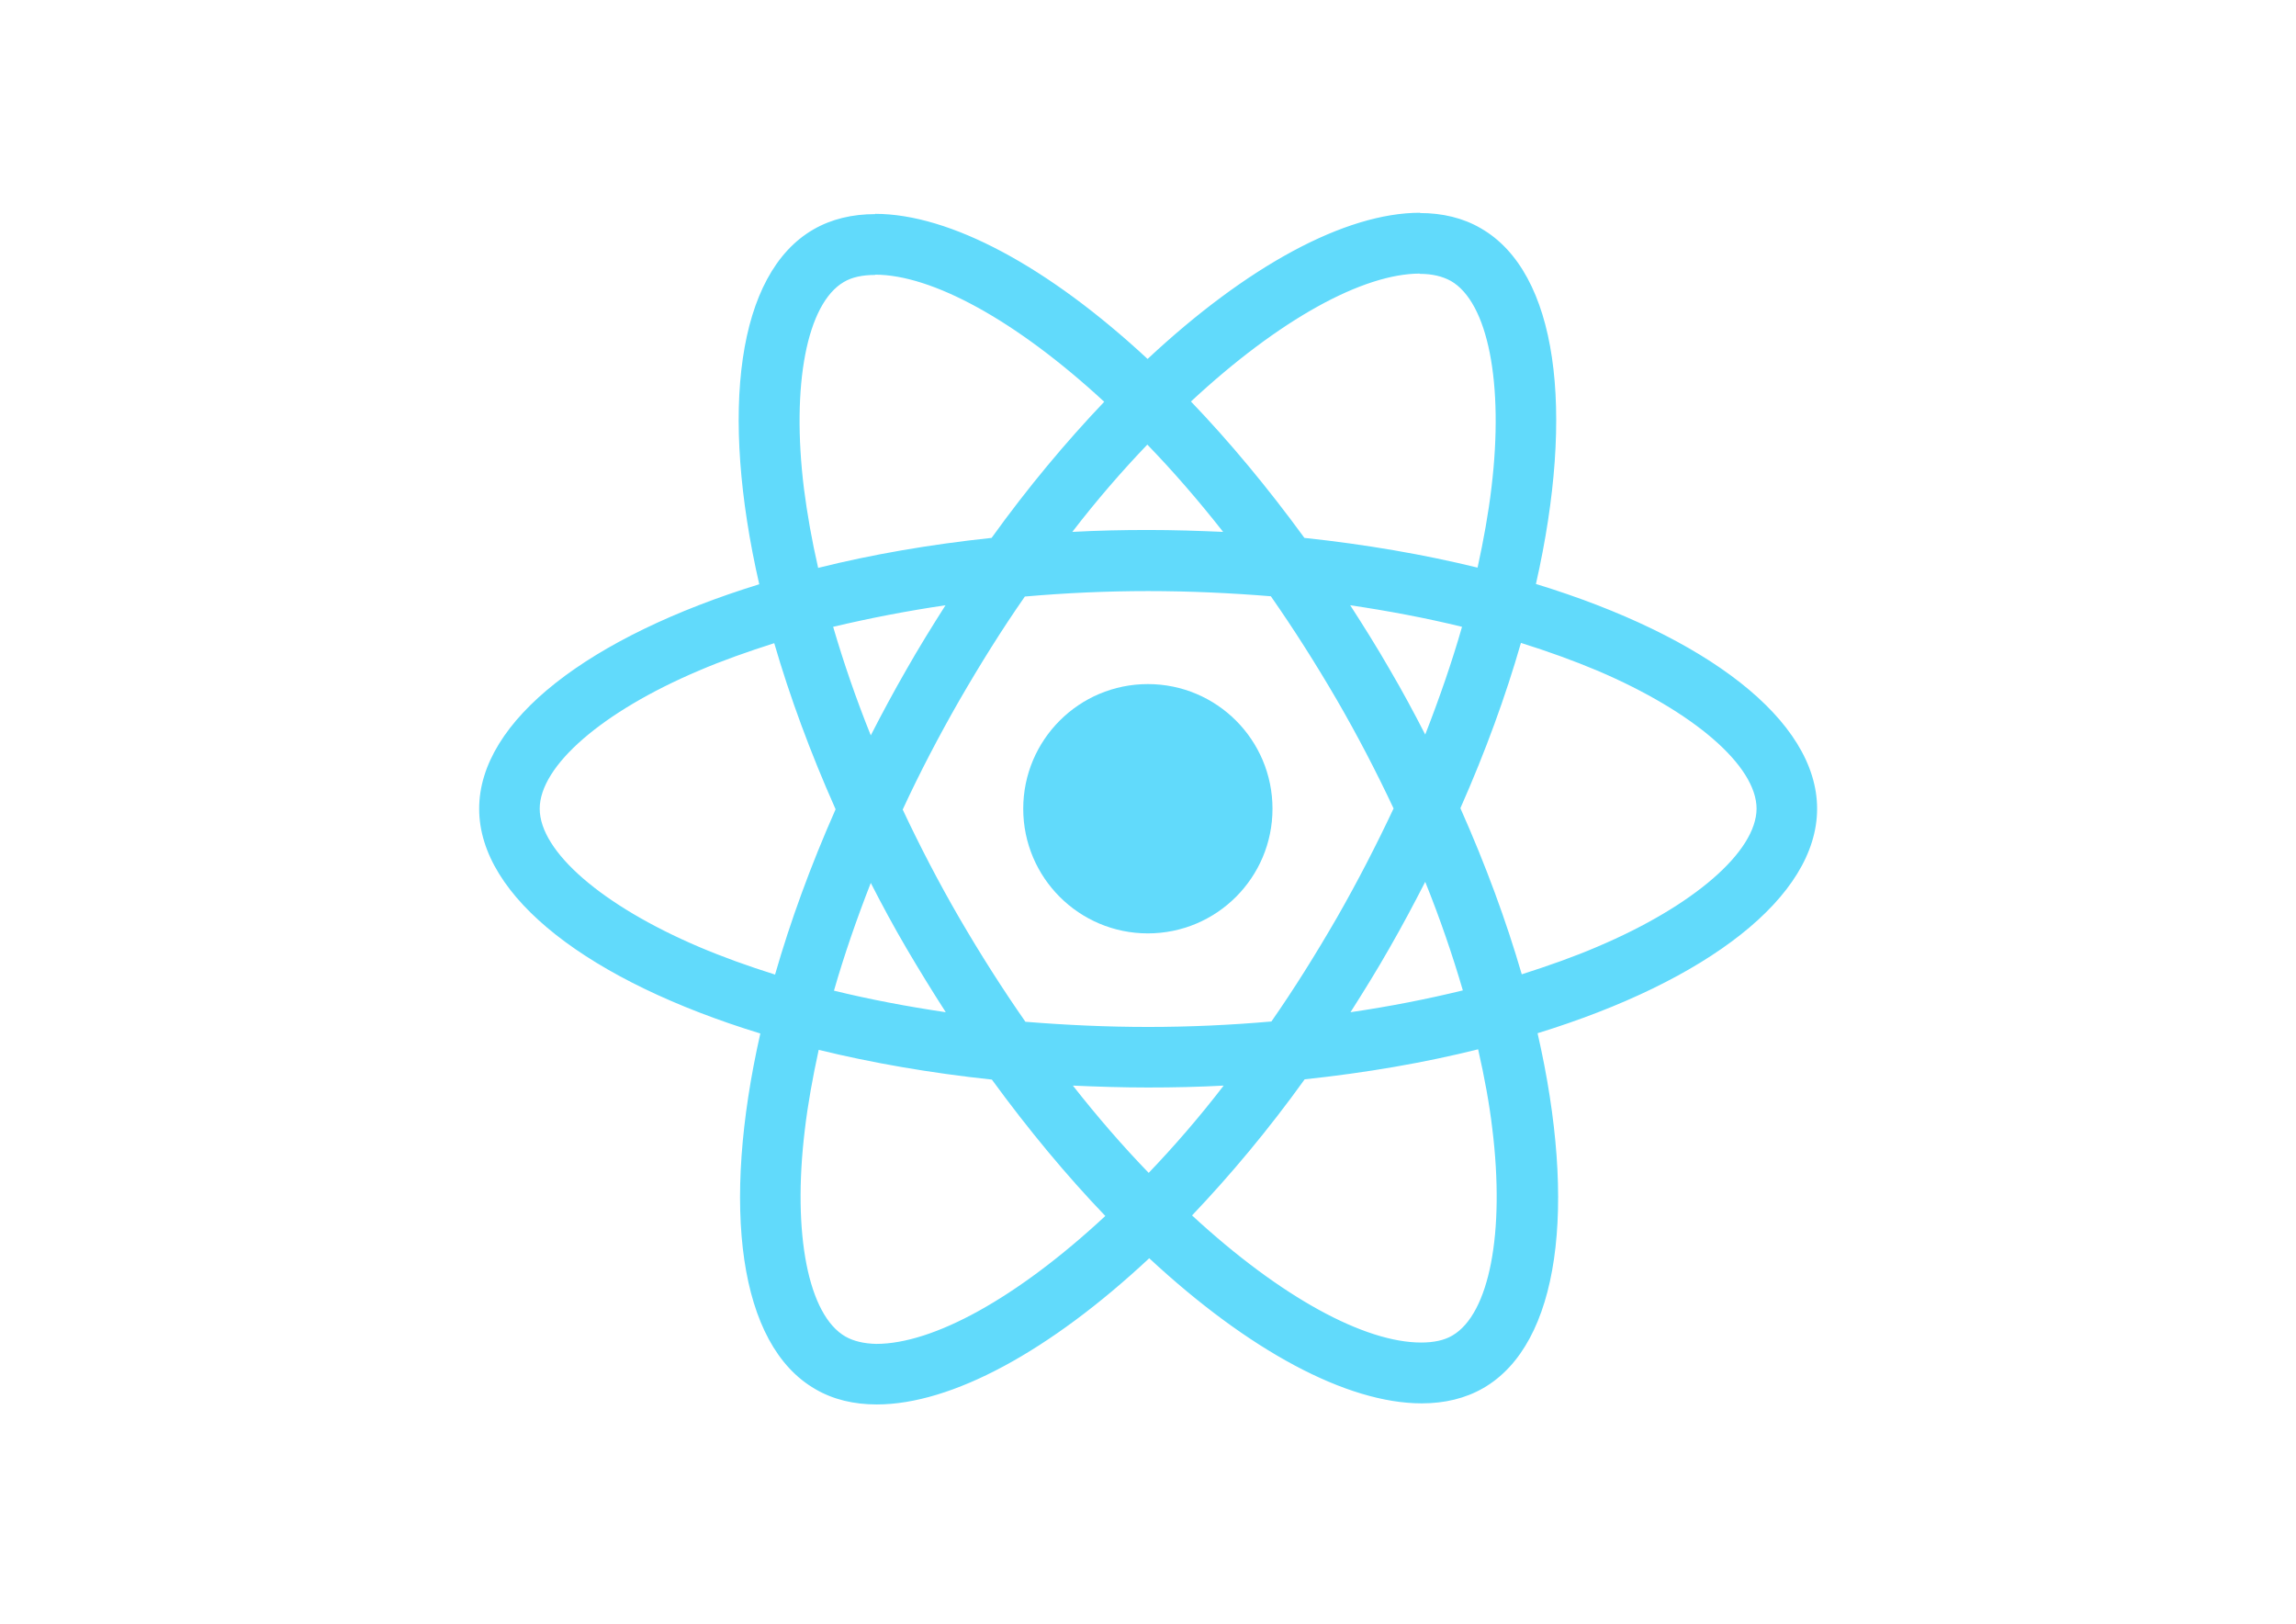
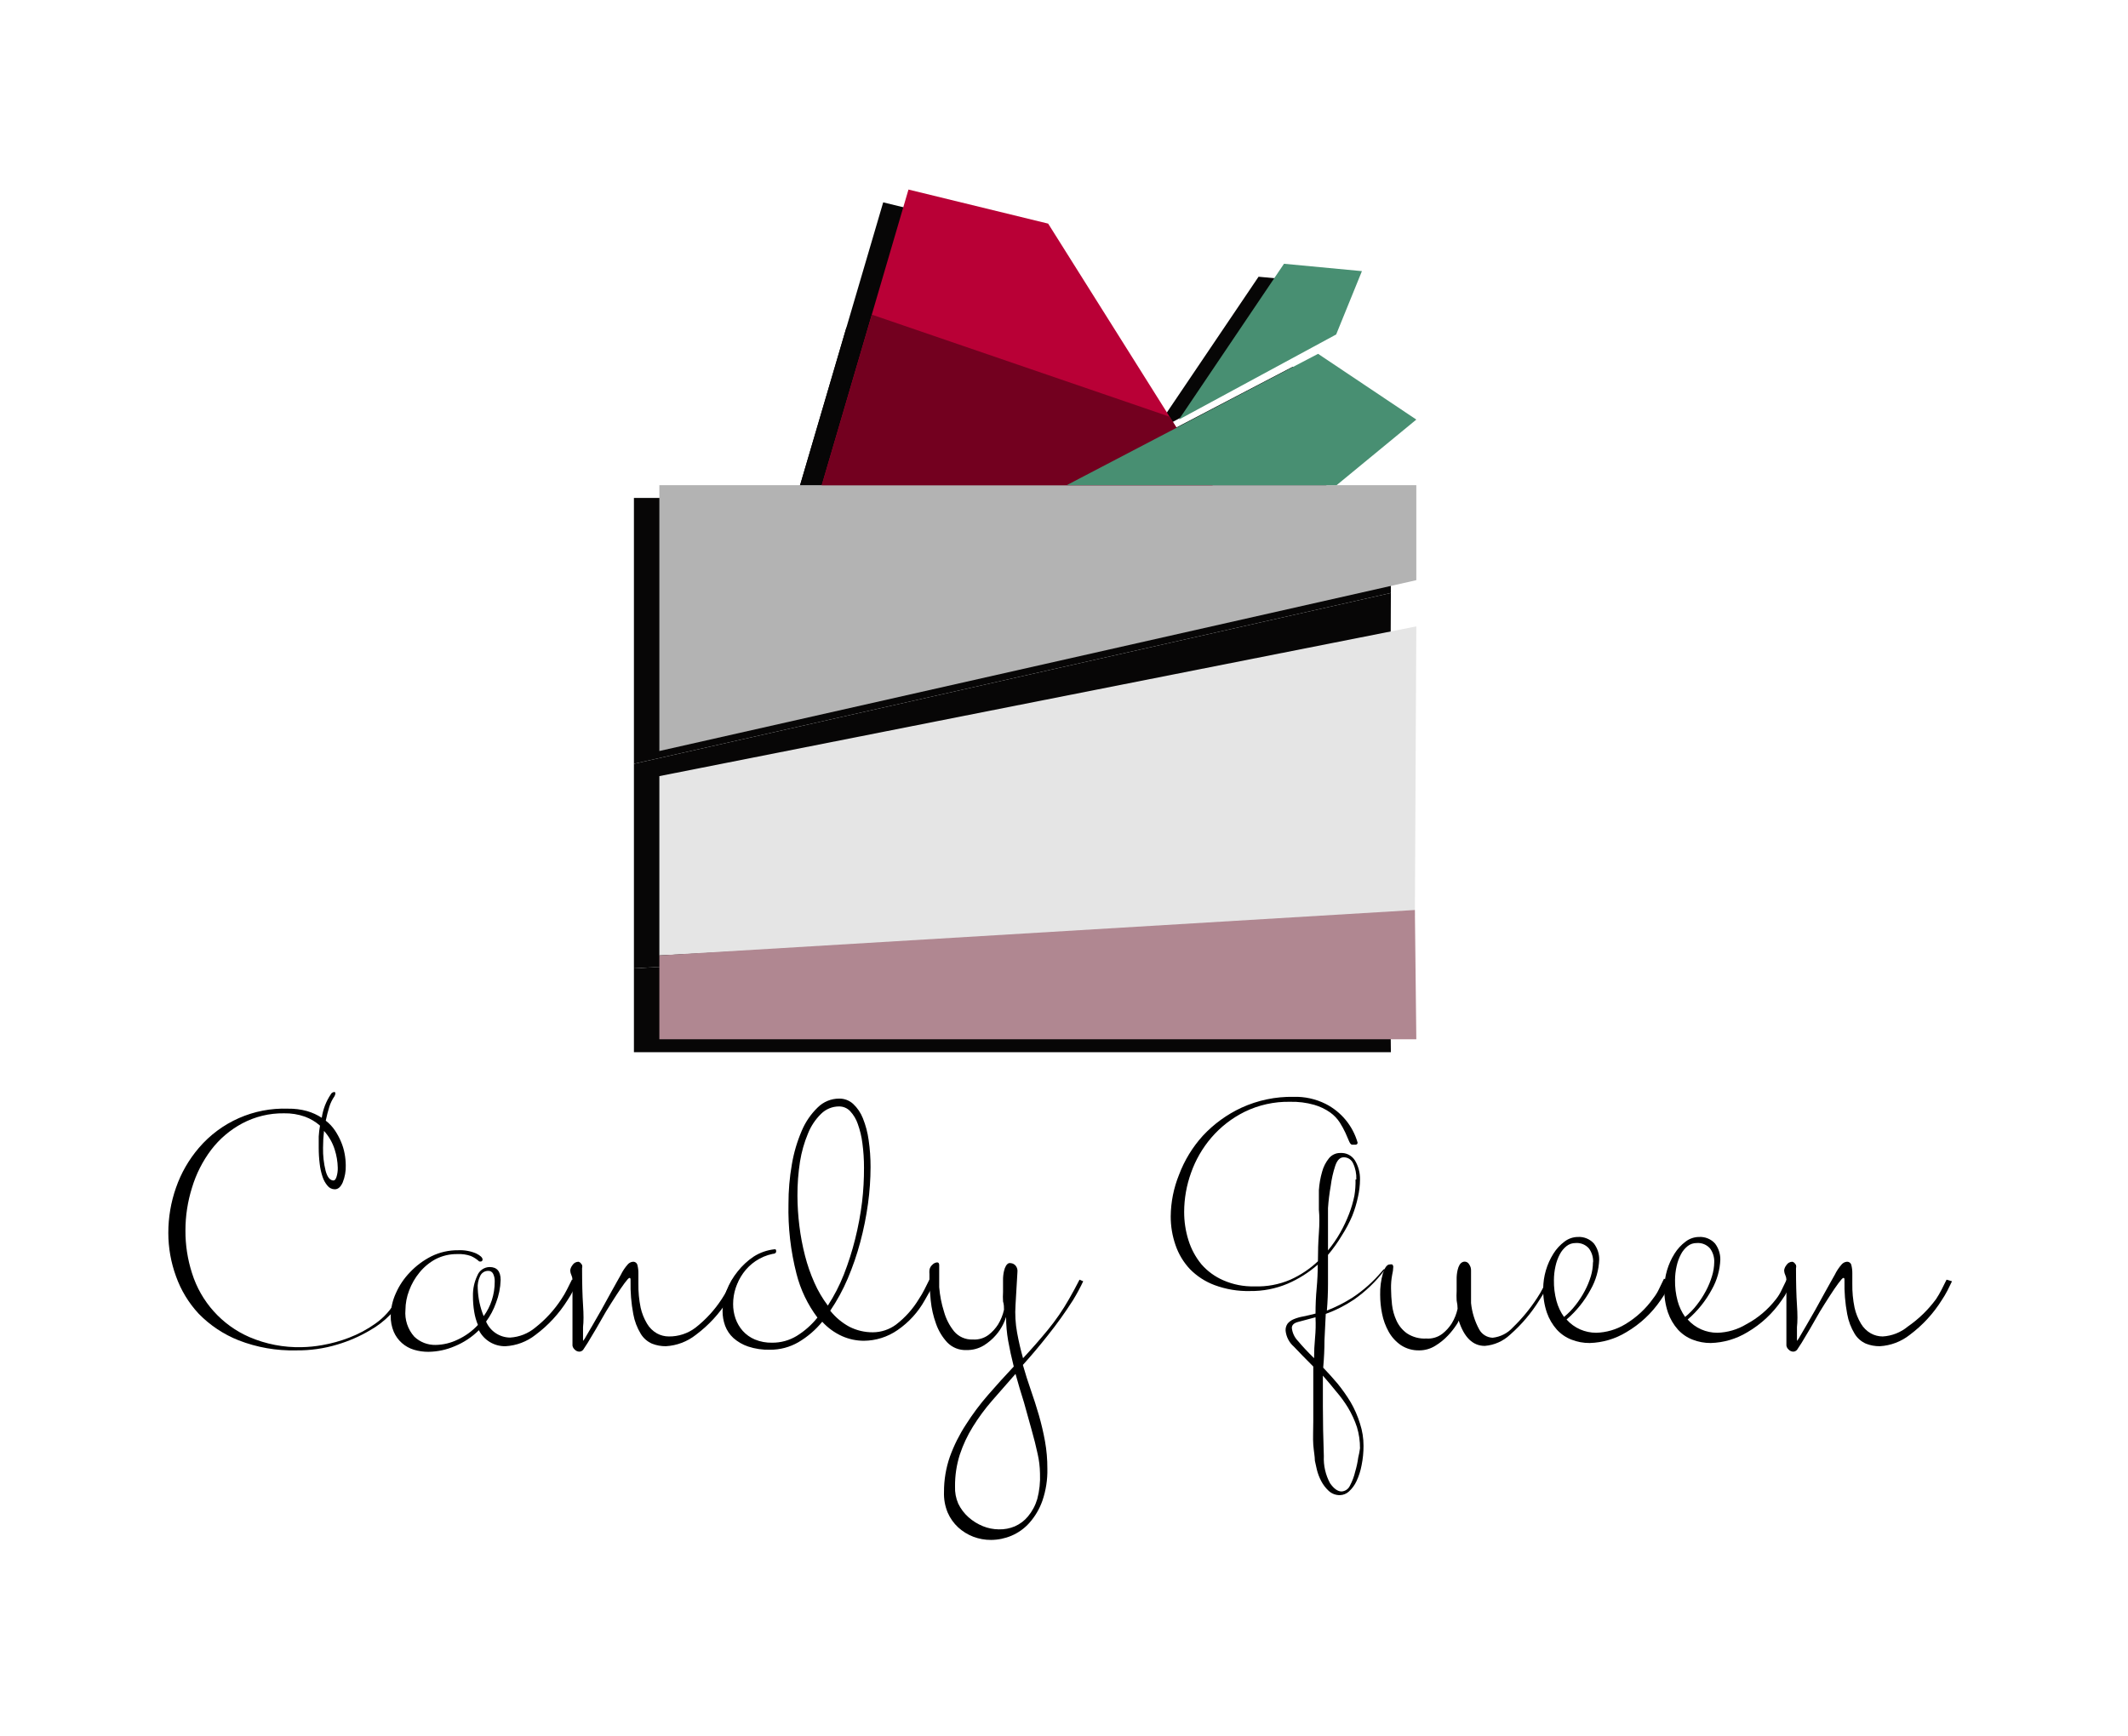
- <svg xmlns="http://www.w3.org/2000/svg" viewBox="0 0 841.9 595.3">
-   <g fill="#61DAFB">
-     <path d="M666.3 296.5c0-32.5-40.7-63.3-103.1-82.4 14.4-63.6 8-114.2-20.2-130.4-6.5-3.8-14.1-5.6-22.4-5.6v22.3c4.6 0 8.3.9 11.4 2.6 13.6 7.8 19.5 37.5 14.9 75.7-1.1 9.4-2.9 19.3-5.1 29.4-19.6-4.8-41-8.5-63.5-10.9-13.5-18.5-27.5-35.3-41.6-50 32.6-30.3 63.2-46.9 84-46.9V78c-27.5 0-63.5 19.6-99.9 53.6-36.4-33.8-72.4-53.2-99.9-53.2v22.3c20.7 0 51.4 16.5 84 46.6-14 14.7-28 31.4-41.3 49.9-22.6 2.4-44 6.1-63.6 11-2.3-10-4-19.7-5.2-29-4.7-38.2 1.1-67.9 14.6-75.8 3-1.8 6.9-2.6 11.5-2.6V78.5c-8.4 0-16 1.8-22.6 5.6-28.1 16.2-34.4 66.7-19.9 130.1-62.2 19.2-102.7 49.9-102.7 82.3 0 32.5 40.7 63.3 103.1 82.4-14.4 63.6-8 114.2 20.2 130.4 6.5 3.8 14.1 5.6 22.5 5.6 27.5 0 63.5-19.6 99.9-53.6 36.4 33.8 72.4 53.2 99.9 53.2 8.4 0 16-1.8 22.6-5.6 28.1-16.2 34.4-66.7 19.9-130.1 62-19.1 102.5-49.9 102.5-82.3zm-130.2-66.7c-3.7 12.9-8.3 26.2-13.5 39.5-4.1-8-8.4-16-13.1-24-4.6-8-9.5-15.8-14.4-23.4 14.2 2.1 27.9 4.7 41 7.9zm-45.8 106.5c-7.8 13.5-15.8 26.3-24.1 38.2-14.9 1.3-30 2-45.2 2-15.1 0-30.2-.7-45-1.9-8.3-11.9-16.4-24.6-24.2-38-7.6-13.1-14.5-26.4-20.8-39.8 6.2-13.4 13.2-26.8 20.7-39.9 7.8-13.5 15.8-26.3 24.1-38.2 14.9-1.3 30-2 45.2-2 15.1 0 30.2.7 45 1.9 8.3 11.9 16.4 24.6 24.2 38 7.6 13.1 14.5 26.4 20.8 39.8-6.3 13.4-13.2 26.8-20.7 39.9zm32.3-13c5.4 13.4 10 26.8 13.8 39.8-13.1 3.2-26.9 5.9-41.2 8 4.9-7.7 9.8-15.6 14.4-23.7 4.6-8 8.9-16.1 13-24.1zM421.2 430c-9.3-9.6-18.6-20.3-27.8-32 9 .4 18.2.7 27.5.7 9.4 0 18.7-.2 27.8-.7-9 11.7-18.3 22.4-27.5 32zm-74.4-58.9c-14.2-2.1-27.9-4.7-41-7.9 3.7-12.9 8.3-26.2 13.5-39.5 4.1 8 8.4 16 13.1 24 4.7 8 9.5 15.8 14.4 23.4zM420.7 163c9.3 9.6 18.6 20.3 27.8 32-9-.4-18.2-.7-27.5-.7-9.4 0-18.7.2-27.8.7 9-11.7 18.3-22.4 27.5-32zm-74 58.9c-4.9 7.7-9.8 15.6-14.4 23.7-4.6 8-8.9 16-13 24-5.4-13.4-10-26.8-13.8-39.8 13.1-3.1 26.9-5.8 41.2-7.9zm-90.5 125.2c-35.4-15.1-58.3-34.9-58.3-50.6 0-15.7 22.9-35.6 58.3-50.6 8.6-3.7 18-7 27.7-10.1 5.7 19.6 13.2 40 22.5 60.9-9.2 20.8-16.6 41.1-22.2 60.6-9.9-3.1-19.3-6.5-28-10.2zM310 490c-13.6-7.8-19.5-37.5-14.9-75.7 1.1-9.4 2.9-19.3 5.1-29.4 19.6 4.8 41 8.5 63.5 10.9 13.5 18.5 27.5 35.3 41.6 50-32.6 30.3-63.2 46.9-84 46.9-4.5-.1-8.3-1-11.3-2.7zm237.2-76.2c4.7 38.2-1.1 67.9-14.6 75.8-3 1.8-6.9 2.6-11.5 2.6-20.7 0-51.4-16.5-84-46.6 14-14.7 28-31.4 41.3-49.9 22.6-2.4 44-6.1 63.6-11 2.3 10.1 4.1 19.8 5.2 29.1zm38.5-66.7c-8.6 3.7-18 7-27.7 10.1-5.7-19.6-13.2-40-22.5-60.9 9.2-20.8 16.6-41.1 22.2-60.6 9.9 3.1 19.3 6.5 28.1 10.2 35.4 15.1 58.3 34.9 58.3 50.6-.1 15.7-23 35.6-58.4 50.6zM320.8 78.4z" />
-     <circle cx="420.9" cy="296.5" r="45.7" />
-     <path d="M520.5 78.1z" />
-   </g>
+ <svg xmlns="http://www.w3.org/2000/svg" id="Layer_1" data-name="Layer 1" viewBox="0 0 133 108.5">
+   <polygon points="86.93 37.07 86.93 31.13 39.62 31.13 39.62 47.75 86.93 37.07" style="fill:#070606" />
+   <polygon points="39.62 47.75 86.93 37.07 86.84 57.69 39.62 60.54 39.62 47.75" style="fill:#070606" />
+   <polygon points="39.62 60.54 86.84 57.69 86.93 65.78 39.62 65.78 39.62 60.54" style="fill:#070606" />
+   <polygon points="74.2 31.13 63.92 14.78 55.2 12.65 49.77 31.13 74.2 31.13" style="fill:#070606" />
+   <polygon points="71.51 26.86 52.9 20.47 49.77 31.13 74.2 31.13 71.51 26.86" style="fill:#070606" />
+   <polygon points="65.08 31.13 80.79 22.93 86.93 27.03 81.95 31.13 65.08 31.13" style="fill:#070606" />
+   <polygon points="72.09 27.03 78.66 17.3 83.53 17.75 81.92 21.71 72.09 27.03" style="fill:#070606" />
+   <polygon points="88.52 36.27 88.52 30.33 41.21 30.33 41.21 46.95 88.52 36.27" style="fill:#b3b3b3" />
+   <polygon points="41.21 48.52 88.52 39.16 88.43 57.24 41.21 59.73 41.21 48.52" style="fill:#e5e5e5" />
+   <polygon points="41.21 59.73 88.43 56.89 88.52 64.97 41.21 64.97 41.21 59.73" style="fill:#b08791" />
+   <polygon points="75.79 30.33 65.51 13.98 56.78 11.85 51.36 30.33 75.79 30.33" style="fill:#b90036" />
+   <polygon points="73.1 26.05 54.49 19.67 51.36 30.33 75.79 30.33 73.1 26.05" style="fill:#73001f" />
+   <polygon points="66.67 30.33 82.38 22.12 88.52 26.23 83.54 30.33 66.67 30.33" style="fill:#488f72" />
+   <polygon points="73.68 26.23 80.25 16.49 85.12 16.95 83.51 20.91 73.68 26.23" style="fill:#488f72" />
+   <path d="M25,81.29a2.93,2.93,0,0,1-.6.89,5.59,5.59,0,0,1-1.3,1,9,9,0,0,1-2,.87,8.5,8.5,0,0,1-2.59.37,9.28,9.28,0,0,1-3.6-.63,7.19,7.19,0,0,1-2.5-1.67A6.76,6.76,0,0,1,11,79.79a7.91,7.91,0,0,1-.48-2.71A8.49,8.49,0,0,1,11,74.25a7.71,7.71,0,0,1,1.43-2.49A7,7,0,0,1,18,69.31a4.2,4.2,0,0,1,1.19.15,3.43,3.43,0,0,1,.92.42,3.52,3.52,0,0,1,.56-1.46.26.26,0,0,1,.21-.15c.05,0,.08,0,.08.1a.44.44,0,0,1-.06.17,2.38,2.38,0,0,0-.32.66,8.72,8.72,0,0,0-.22.86,2.6,2.6,0,0,1,.58.62,4.27,4.27,0,0,1,.38.71,3.51,3.51,0,0,1,.22.74,4.08,4.08,0,0,1,.07.72,2.63,2.63,0,0,1-.19,1.07c-.13.29-.29.43-.5.43a.58.58,0,0,1-.44-.21,1.63,1.63,0,0,1-.32-.57,3.92,3.92,0,0,1-.18-.82,7.89,7.89,0,0,1-.06-1c0-.23,0-.46,0-.7a5.79,5.79,0,0,1,.08-.68,3,3,0,0,0-.94-.56,3.69,3.69,0,0,0-1.31-.21,5.4,5.4,0,0,0-2.61.63,6,6,0,0,0-1.94,1.65A7.51,7.51,0,0,0,12,74.25a8.9,8.9,0,0,0-.41,2.68A8.53,8.53,0,0,0,12,79.59a6.46,6.46,0,0,0,3.59,4,7.82,7.82,0,0,0,3.26.63,8.15,8.15,0,0,0,1.3-.13,8.86,8.86,0,0,0,1.66-.46,7.35,7.35,0,0,0,1.66-.89,4.29,4.29,0,0,0,1.28-1.43.71.71,0,0,1,.1-.14.16.16,0,0,1,.12-.07C25,81,25,81.13,25,81.29ZM21.11,73a4,4,0,0,0-.19-1.13,3.11,3.11,0,0,0-.67-1.17,9.54,9.54,0,0,0-.06,1.06,5.55,5.55,0,0,0,.16,1.43q.16.6.49.61c.08,0,.14-.07.19-.22A1.76,1.76,0,0,0,21.11,73Z" />
+   <path d="M36.11,80.1l-.29.59a6.21,6.21,0,0,1-.35.59,8,8,0,0,1-2,2.17,3.33,3.33,0,0,1-1.87.71,1.82,1.82,0,0,1-1.67-1,4.61,4.61,0,0,1-1.51,1,4.27,4.27,0,0,1-1.64.35,3.05,3.05,0,0,1-.91-.13,2,2,0,0,1-1.26-1.12,2.47,2.47,0,0,1-.19-1,3.5,3.5,0,0,1,.32-1.41,4.46,4.46,0,0,1,.88-1.31,4.88,4.88,0,0,1,1.34-1,3.69,3.69,0,0,1,1.67-.38,2.58,2.58,0,0,1,1.13.2q.4.2.4.38a.12.12,0,0,1-.08.12.3.3,0,0,1-.13,0l0,0h0a1.88,1.88,0,0,0-.52-.34,2.22,2.22,0,0,0-.85-.12,2.88,2.88,0,0,0-1.36.32,3.33,3.33,0,0,0-1,.83,3.88,3.88,0,0,0-.65,1.13,3.43,3.43,0,0,0-.23,1.21,2.22,2.22,0,0,0,.55,1.67,1.87,1.87,0,0,0,1.34.52,3.27,3.27,0,0,0,1.37-.33,4,4,0,0,0,1.27-.92,3.68,3.68,0,0,1-.23-.81,5.82,5.82,0,0,1-.08-1,2.81,2.81,0,0,1,.27-1.27.84.84,0,0,1,.77-.54q.69,0,.69.81A4.31,4.31,0,0,1,31,81.45a4.45,4.45,0,0,1-.62,1.17,1.65,1.65,0,0,0,1.5,1A2.7,2.7,0,0,0,33.45,83a7.41,7.41,0,0,0,1.64-1.79,5.52,5.52,0,0,0,.35-.6l.31-.62Zm-5.19,0a1,1,0,0,0-.1-.47.32.32,0,0,0-.31-.18.54.54,0,0,0-.5.32,1.52,1.52,0,0,0-.15.8,5,5,0,0,0,.37,1.71,3.51,3.51,0,0,0,.51-1A3.74,3.74,0,0,0,30.92,80.12Z" />
+   <path d="M46.13,80.1l-.29.59a6.11,6.11,0,0,1-.35.59,8,8,0,0,1-2,2.17,3.33,3.33,0,0,1-1.87.71,2.29,2.29,0,0,1-.87-.16,1.56,1.56,0,0,1-.7-.61,3.61,3.61,0,0,1-.47-1.24,10,10,0,0,1-.17-2.07c0-.13,0-.19-.06-.19s-.15.11-.31.32-.33.47-.54.79-.42.66-.63,1l-.62,1.08-.52.87-.28.43a.33.33,0,0,1-.23.12.41.41,0,0,1-.31-.14.41.41,0,0,1-.13-.24v-.33q0-.29,0-.69t0-.88q0-.48,0-.93c0-.3,0-.57,0-.8V80a.72.72,0,0,0-.07-.29.76.76,0,0,1-.07-.31.68.68,0,0,1,.14-.31.44.44,0,0,1,.38-.21.29.29,0,0,1,.13.08l.09.12a.4.4,0,0,1,0,.21q0,1.4.06,2.29t0,1.38q0,.5,0,.87a1.45,1.45,0,0,0,.19-.29l.42-.72.54-.94.55-1,.44-.79.22-.39a2.85,2.85,0,0,1,.44-.66.49.49,0,0,1,.31-.16.27.27,0,0,1,.29.21,2,2,0,0,1,.06.52q0,.15,0,.31c0,.1,0,.21,0,.33a6.87,6.87,0,0,0,.14,1.5,3.38,3.38,0,0,0,.4,1,1.68,1.68,0,0,0,.62.61,1.54,1.54,0,0,0,.74.19A2.7,2.7,0,0,0,43.47,83a7.42,7.42,0,0,0,1.64-1.79,5.69,5.69,0,0,0,.35-.6l.31-.62Z" />
+   <path d="M58.44,80.1c-.09.19-.19.38-.3.58l-.34.6a5.53,5.53,0,0,1-1.7,1.87,3.75,3.75,0,0,1-2.11.67,3.37,3.37,0,0,1-1.36-.29,3.78,3.78,0,0,1-1.24-.9,5.56,5.56,0,0,1-1.49,1.28,3.5,3.5,0,0,1-1.78.47,4,4,0,0,1-1.36-.2,2.67,2.67,0,0,1-.92-.53,2,2,0,0,1-.52-.77,2.65,2.65,0,0,1-.16-.92,3.52,3.52,0,0,1,.25-1.28,4.47,4.47,0,0,1,.69-1.19,4.38,4.38,0,0,1,1-.93,3,3,0,0,1,1.31-.46h0c.06,0,.1,0,.1.12s-.08.16-.23.17a3,3,0,0,0-1.06.45,3.06,3.06,0,0,0-.77.75,3.44,3.44,0,0,0-.47.93,3.2,3.2,0,0,0-.16,1,2.7,2.7,0,0,0,.15.91,2.32,2.32,0,0,0,.45.77,2.14,2.14,0,0,0,.76.54,2.66,2.66,0,0,0,1.08.2,2.91,2.91,0,0,0,1.53-.42,5.06,5.06,0,0,0,1.3-1.15,7.72,7.72,0,0,1-1.31-2.74,16.13,16.13,0,0,1-.5-4.37,14.06,14.06,0,0,1,.21-2.46,9.15,9.15,0,0,1,.62-2.11,4.41,4.41,0,0,1,1-1.46,1.9,1.9,0,0,1,1.34-.55,1.26,1.26,0,0,1,.87.33,2.47,2.47,0,0,1,.61.9,5.71,5.71,0,0,1,.36,1.36,11.46,11.46,0,0,1,.12,1.68,17.07,17.07,0,0,1-.16,2.3,19.53,19.53,0,0,1-.48,2.39,17.09,17.09,0,0,1-.79,2.3,11.74,11.74,0,0,1-1.09,2,3.88,3.88,0,0,0,1.19,1,3.19,3.19,0,0,0,1.48.35A2.46,2.46,0,0,0,56,82.81a5.77,5.77,0,0,0,1.43-1.6,5.6,5.6,0,0,0,.35-.6l.31-.62ZM54,73a11.34,11.34,0,0,0-.1-1.53,5.62,5.62,0,0,0-.29-1.21,2.22,2.22,0,0,0-.48-.8.94.94,0,0,0-.69-.29,1.59,1.59,0,0,0-1.12.46,3.58,3.58,0,0,0-.82,1.23A7.7,7.7,0,0,0,50,72.62a13.49,13.49,0,0,0-.16,2.13,15.78,15.78,0,0,0,.12,1.88,14.46,14.46,0,0,0,.35,1.86,10.54,10.54,0,0,0,.59,1.7,7.2,7.2,0,0,0,.84,1.43,11,11,0,0,0,1-1.94,18.13,18.13,0,0,0,.71-2.23,19.41,19.41,0,0,0,.43-2.31A17.67,17.67,0,0,0,54,73Z" />
+   <path d="M67.7,80.1a12.35,12.35,0,0,1-.63,1.17,25.44,25.44,0,0,1-1.58,2.21q-.79,1-1.56,1.85.23.81.5,1.58t.5,1.56a16.57,16.57,0,0,1,.38,1.62,9.48,9.48,0,0,1,.15,1.73,5.78,5.78,0,0,1-.31,2,4.17,4.17,0,0,1-.81,1.38,3.13,3.13,0,0,1-1.13.81,3.33,3.33,0,0,1-1.27.26,3.07,3.07,0,0,1-1.11-.2,3,3,0,0,1-.94-.58,2.76,2.76,0,0,1-.66-.93A3.07,3.07,0,0,1,59,93.27a6.61,6.61,0,0,1,.37-2.21,9.69,9.69,0,0,1,1-2,15.36,15.36,0,0,1,1.38-1.85q.78-.9,1.61-1.78-.21-.83-.35-1.61a8.73,8.73,0,0,1-.13-1.49,2.8,2.8,0,0,1-.17.43,3.12,3.12,0,0,1-.46.7,3.28,3.28,0,0,1-.76.65,2,2,0,0,1-1.09.29,1.57,1.57,0,0,1-1.2-.48,3.34,3.34,0,0,1-.7-1.17,6,6,0,0,1-.33-1.45q-.08-.76-.08-1.3v-.35a1.34,1.34,0,0,1,0-.25.53.53,0,0,1,.18-.33.46.46,0,0,1,.3-.15q.13,0,.13.17,0,.58,0,1.38A6.87,6.87,0,0,0,59,82a3.4,3.4,0,0,0,.63,1.23,1.44,1.44,0,0,0,1.17.51,1.47,1.47,0,0,0,1-.3,2.57,2.57,0,0,0,.58-.64,3,3,0,0,0,.37-.92c0-.15,0-.33-.06-.52a4.67,4.67,0,0,1,0-.59q0-.34,0-.72a2.4,2.4,0,0,1,.06-.59,1.14,1.14,0,0,1,.13-.34.41.41,0,0,1,.16-.15.41.41,0,0,1,.16,0,.44.44,0,0,1,.28.16.52.52,0,0,1,.11.39l-.12,2.06a7,7,0,0,0,.1,1.74q.15.82.37,1.59.81-.87,1.55-1.77a13.64,13.64,0,0,0,1.32-1.92l.34-.61.32-.61ZM65,92.12a5.91,5.91,0,0,0-.15-1.24q-.15-.7-.38-1.51T64,87.68q-.28-.88-.53-1.79L62,87.57a12.42,12.42,0,0,0-1.2,1.63,8.14,8.14,0,0,0-.81,1.73,6.36,6.36,0,0,0-.3,2A2.43,2.43,0,0,0,59.89,94a2.7,2.7,0,0,0,.64.85,3.11,3.11,0,0,0,.9.56,2.69,2.69,0,0,0,1,.2,2.41,2.41,0,0,0,1-.19,2.24,2.24,0,0,0,.82-.62,3.07,3.07,0,0,0,.58-1.09A5.32,5.32,0,0,0,65,92.12Z" />
+   <path d="M86.53,79.35v.06a.06.06,0,0,1,0,0,8.39,8.39,0,0,1-1.93,1.85,8.07,8.07,0,0,1-1.74.88l-.08,1.64q0,.82-.08,1.72.46.48.9,1a10.28,10.28,0,0,1,.81,1.15A6.32,6.32,0,0,1,85,89a4.39,4.39,0,0,1,.22,1.39,6,6,0,0,1-.12,1.21,4.13,4.13,0,0,1-.32,1,2,2,0,0,1-.47.64.85.85,0,0,1-.56.23,1,1,0,0,1-.71-.27,2.27,2.27,0,0,1-.47-.62,3.18,3.18,0,0,1-.27-.72l-.12-.54c0-.26-.07-.6-.1-1s0-.92,0-1.48,0-1,0-1.61,0-1.18,0-1.8q-.69-.69-1.21-1.24a1.53,1.53,0,0,1-.52-1,.69.69,0,0,1,.13-.45,1,1,0,0,1,.38-.27,2.8,2.8,0,0,1,.59-.17q.35-.07.77-.18,0-.81.07-1.57t.07-1.49a7.13,7.13,0,0,1-1.88,1.19,5.81,5.81,0,0,1-2.35.46,5.94,5.94,0,0,1-2.22-.37,4.24,4.24,0,0,1-1.54-1,4.15,4.15,0,0,1-.9-1.5,5.42,5.42,0,0,1-.3-1.8,7.1,7.1,0,0,1,.52-2.6A7.62,7.62,0,0,1,75.18,71a7.77,7.77,0,0,1,2.41-1.75,7.49,7.49,0,0,1,3.26-.68,4.2,4.2,0,0,1,2,.44,3.93,3.93,0,0,1,2,2.42.12.12,0,0,1-.13.13l-.13,0-.08,0c-.08,0-.14-.09-.2-.23l-.22-.51a5.94,5.94,0,0,0-.35-.64,2.31,2.31,0,0,0-.6-.63,3.31,3.31,0,0,0-1-.48,5.06,5.06,0,0,0-1.51-.19,6.2,6.2,0,0,0-2.85.63,6.61,6.61,0,0,0-2.07,1.61,6.92,6.92,0,0,0-1.27,2.2,7.24,7.24,0,0,0-.43,2.43,5.85,5.85,0,0,0,.27,1.79,4.45,4.45,0,0,0,.81,1.5,3.83,3.83,0,0,0,1.37,1,4.56,4.56,0,0,0,1.94.38A5.21,5.21,0,0,0,80.65,80a6.23,6.23,0,0,0,1.72-1.15q0-.94.06-1.77t0-1.46q0-.6,0-1.22a5.47,5.47,0,0,1,.2-1.14,2.28,2.28,0,0,1,.43-.85.9.9,0,0,1,.72-.33,1,1,0,0,1,.9.46A2.22,2.22,0,0,1,85,73.74a5,5,0,0,1-.13,1.1A7.22,7.22,0,0,1,84.52,76a8.21,8.21,0,0,1-.65,1.23A9.06,9.06,0,0,1,83,78.45q0,.94,0,1.79t-.07,1.69a8.89,8.89,0,0,0,1.6-.81,8.52,8.52,0,0,0,1.83-1.63c.09-.12.16-.17.21-.17A0,0,0,0,1,86.53,79.35Zm-4.31,3-1.08.29q-.4.1-.4.38a1.38,1.38,0,0,0,.39.82q.39.47,1,1.07,0-.63.06-1.27T82.22,82.39ZM85,90.54a4.47,4.47,0,0,0-.19-1.32A6.15,6.15,0,0,0,84.25,88,7.6,7.6,0,0,0,83.52,87q-.41-.51-.84-1,0,.44,0,.91v1q0,1.42.06,3.12a3.25,3.25,0,0,0,.39,1.7q.36.51.72.51a.61.61,0,0,0,.52-.36A3.58,3.58,0,0,0,84.7,92a5.83,5.83,0,0,0,.19-.88A5.34,5.34,0,0,0,85,90.54Zm-.23-16.81a2.14,2.14,0,0,0-.2-1,.63.63,0,0,0-.59-.38q-.35,0-.53.54a6.68,6.68,0,0,0-.28,1.25A12.89,12.89,0,0,0,83,75.52c0,.45,0,.76,0,.94l0,1.71a7.7,7.7,0,0,0,.77-1.12,8.78,8.78,0,0,0,.55-1.17,7,7,0,0,0,.33-1.13A5.37,5.37,0,0,0,84.72,73.74Z" />
+   <path d="M96.85,80.1l-.29.59a6.11,6.11,0,0,1-.35.59,9.56,9.56,0,0,1-1.83,2.16,2.61,2.61,0,0,1-1.58.7q-1.12,0-1.63-1.58a1.22,1.22,0,0,1-.16.29,4.73,4.73,0,0,1-.51.64,3.77,3.77,0,0,1-.79.64,1.88,1.88,0,0,1-1,.29,2,2,0,0,1-1.16-.33,2.5,2.5,0,0,1-.76-.84,3.81,3.81,0,0,1-.41-1.12,6,6,0,0,1-.12-1.19,4.51,4.51,0,0,1,.17-1.33c.12-.37.26-.56.42-.56a.4.4,0,0,1,.17,0s.06.07.06.14a2.36,2.36,0,0,1-.07.51,4.14,4.14,0,0,0-.07.86,10,10,0,0,0,.06,1,3.26,3.26,0,0,0,.28,1,2,2,0,0,0,.66.8,2,2,0,0,0,1.21.32,1.47,1.47,0,0,0,1-.3,2.57,2.57,0,0,0,.58-.64,3,3,0,0,0,.37-.92q0-.23-.06-.52a4.77,4.77,0,0,1,0-.59q0-.34,0-.72a2.4,2.4,0,0,1,.06-.59,1.15,1.15,0,0,1,.13-.34.41.41,0,0,1,.16-.15.32.32,0,0,1,.43.13.62.62,0,0,1,.12.39c0,.08,0,.2,0,.36s0,.33,0,.52,0,.38,0,.58,0,.39,0,.57a4.38,4.38,0,0,0,.51,1.65,1,1,0,0,0,.84.52,2,2,0,0,0,1.27-.65,10.59,10.59,0,0,0,1.52-1.85,5.69,5.69,0,0,0,.35-.6l.31-.62Z" />
+   <path d="M104.43,80.1l-.28.59a3.75,3.75,0,0,1-.36.59,6.66,6.66,0,0,1-2.14,2,4.66,4.66,0,0,1-2.3.68,3.06,3.06,0,0,1-1.13-.21,2.43,2.43,0,0,1-.92-.63,3.16,3.16,0,0,1-.62-1.06,4.39,4.39,0,0,1-.23-1.5,4.17,4.17,0,0,1,.64-2.19,2.79,2.79,0,0,1,.69-.75,1.39,1.39,0,0,1,.84-.29,1.25,1.25,0,0,1,1,.41,1.64,1.64,0,0,1,.33,1,4.1,4.1,0,0,1-.53,1.87,6.54,6.54,0,0,1-1.51,1.88,2.47,2.47,0,0,0,.85.62,2.54,2.54,0,0,0,1,.21,3.7,3.7,0,0,0,1.81-.53,5.78,5.78,0,0,0,1.77-1.64,2.88,2.88,0,0,0,.36-.59c.1-.21.2-.42.3-.62Zm-4.86-1.19a1.36,1.36,0,0,0-.26-.86,1,1,0,0,0-.84-.34.89.89,0,0,0-.56.19,1.59,1.59,0,0,0-.42.51,2.86,2.86,0,0,0-.27.74,4,4,0,0,0-.1.88,4.68,4.68,0,0,0,.16,1.3,3.14,3.14,0,0,0,.47,1,4.49,4.49,0,0,0,.73-.75,5.93,5.93,0,0,0,.57-.88,5.09,5.09,0,0,0,.38-.92A3.09,3.09,0,0,0,99.56,78.91Z" />
+   <path d="M112,80.1l-.28.59a3.75,3.75,0,0,1-.36.59,6.66,6.66,0,0,1-2.14,2,4.66,4.66,0,0,1-2.3.68,3.06,3.06,0,0,1-1.13-.21,2.43,2.43,0,0,1-.92-.63,3.16,3.16,0,0,1-.62-1.06,4.39,4.39,0,0,1-.23-1.5,4.17,4.17,0,0,1,.64-2.19,2.79,2.79,0,0,1,.69-.75,1.39,1.39,0,0,1,.84-.29,1.25,1.25,0,0,1,1,.41,1.64,1.64,0,0,1,.33,1,4.1,4.1,0,0,1-.53,1.87,6.54,6.54,0,0,1-1.51,1.88,2.47,2.47,0,0,0,.85.62,2.54,2.54,0,0,0,1,.21,3.7,3.7,0,0,0,1.81-.53A5.78,5.78,0,0,0,111,81.22a2.88,2.88,0,0,0,.36-.59c.1-.21.2-.42.3-.62Zm-4.86-1.19a1.36,1.36,0,0,0-.26-.86,1,1,0,0,0-.84-.34.89.89,0,0,0-.56.19,1.59,1.59,0,0,0-.42.51,2.86,2.86,0,0,0-.27.74,4,4,0,0,0-.1.88,4.68,4.68,0,0,0,.16,1.3,3.14,3.14,0,0,0,.47,1,4.49,4.49,0,0,0,.73-.75,5.93,5.93,0,0,0,.57-.88,5.09,5.09,0,0,0,.38-.92A3.09,3.09,0,0,0,107.14,78.91Z" />
+   <path d="M122,80.1l-.29.59a6.11,6.11,0,0,1-.35.59,8,8,0,0,1-2,2.17,3.33,3.33,0,0,1-1.87.71,2.29,2.29,0,0,1-.87-.16,1.56,1.56,0,0,1-.7-.61,3.61,3.61,0,0,1-.47-1.24,10,10,0,0,1-.17-2.07c0-.13,0-.19-.06-.19s-.15.11-.31.32-.33.47-.54.79-.42.66-.63,1l-.62,1.08-.52.87-.28.43a.33.33,0,0,1-.23.12.41.41,0,0,1-.31-.14.41.41,0,0,1-.13-.24v-.33q0-.29,0-.69t0-.88q0-.48,0-.93c0-.3,0-.57,0-.8V80a.72.72,0,0,0-.07-.29.76.76,0,0,1-.07-.31.68.68,0,0,1,.14-.31.44.44,0,0,1,.38-.21.29.29,0,0,1,.13.08l.09.12a.4.4,0,0,1,0,.21q0,1.4.06,2.29t0,1.38q0,.5,0,.87a1.45,1.45,0,0,0,.19-.29l.42-.72.54-.94.55-1,.44-.79.22-.39a2.85,2.85,0,0,1,.44-.66.49.49,0,0,1,.31-.16.27.27,0,0,1,.29.21,2,2,0,0,1,.06.52q0,.15,0,.31c0,.1,0,.21,0,.33a6.87,6.87,0,0,0,.14,1.5,3.38,3.38,0,0,0,.4,1,1.68,1.68,0,0,0,.62.61,1.54,1.54,0,0,0,.74.19,2.7,2.7,0,0,0,1.57-.62A7.42,7.42,0,0,0,121,81.22a5.69,5.69,0,0,0,.35-.6l.31-.62Z" />
</svg>
